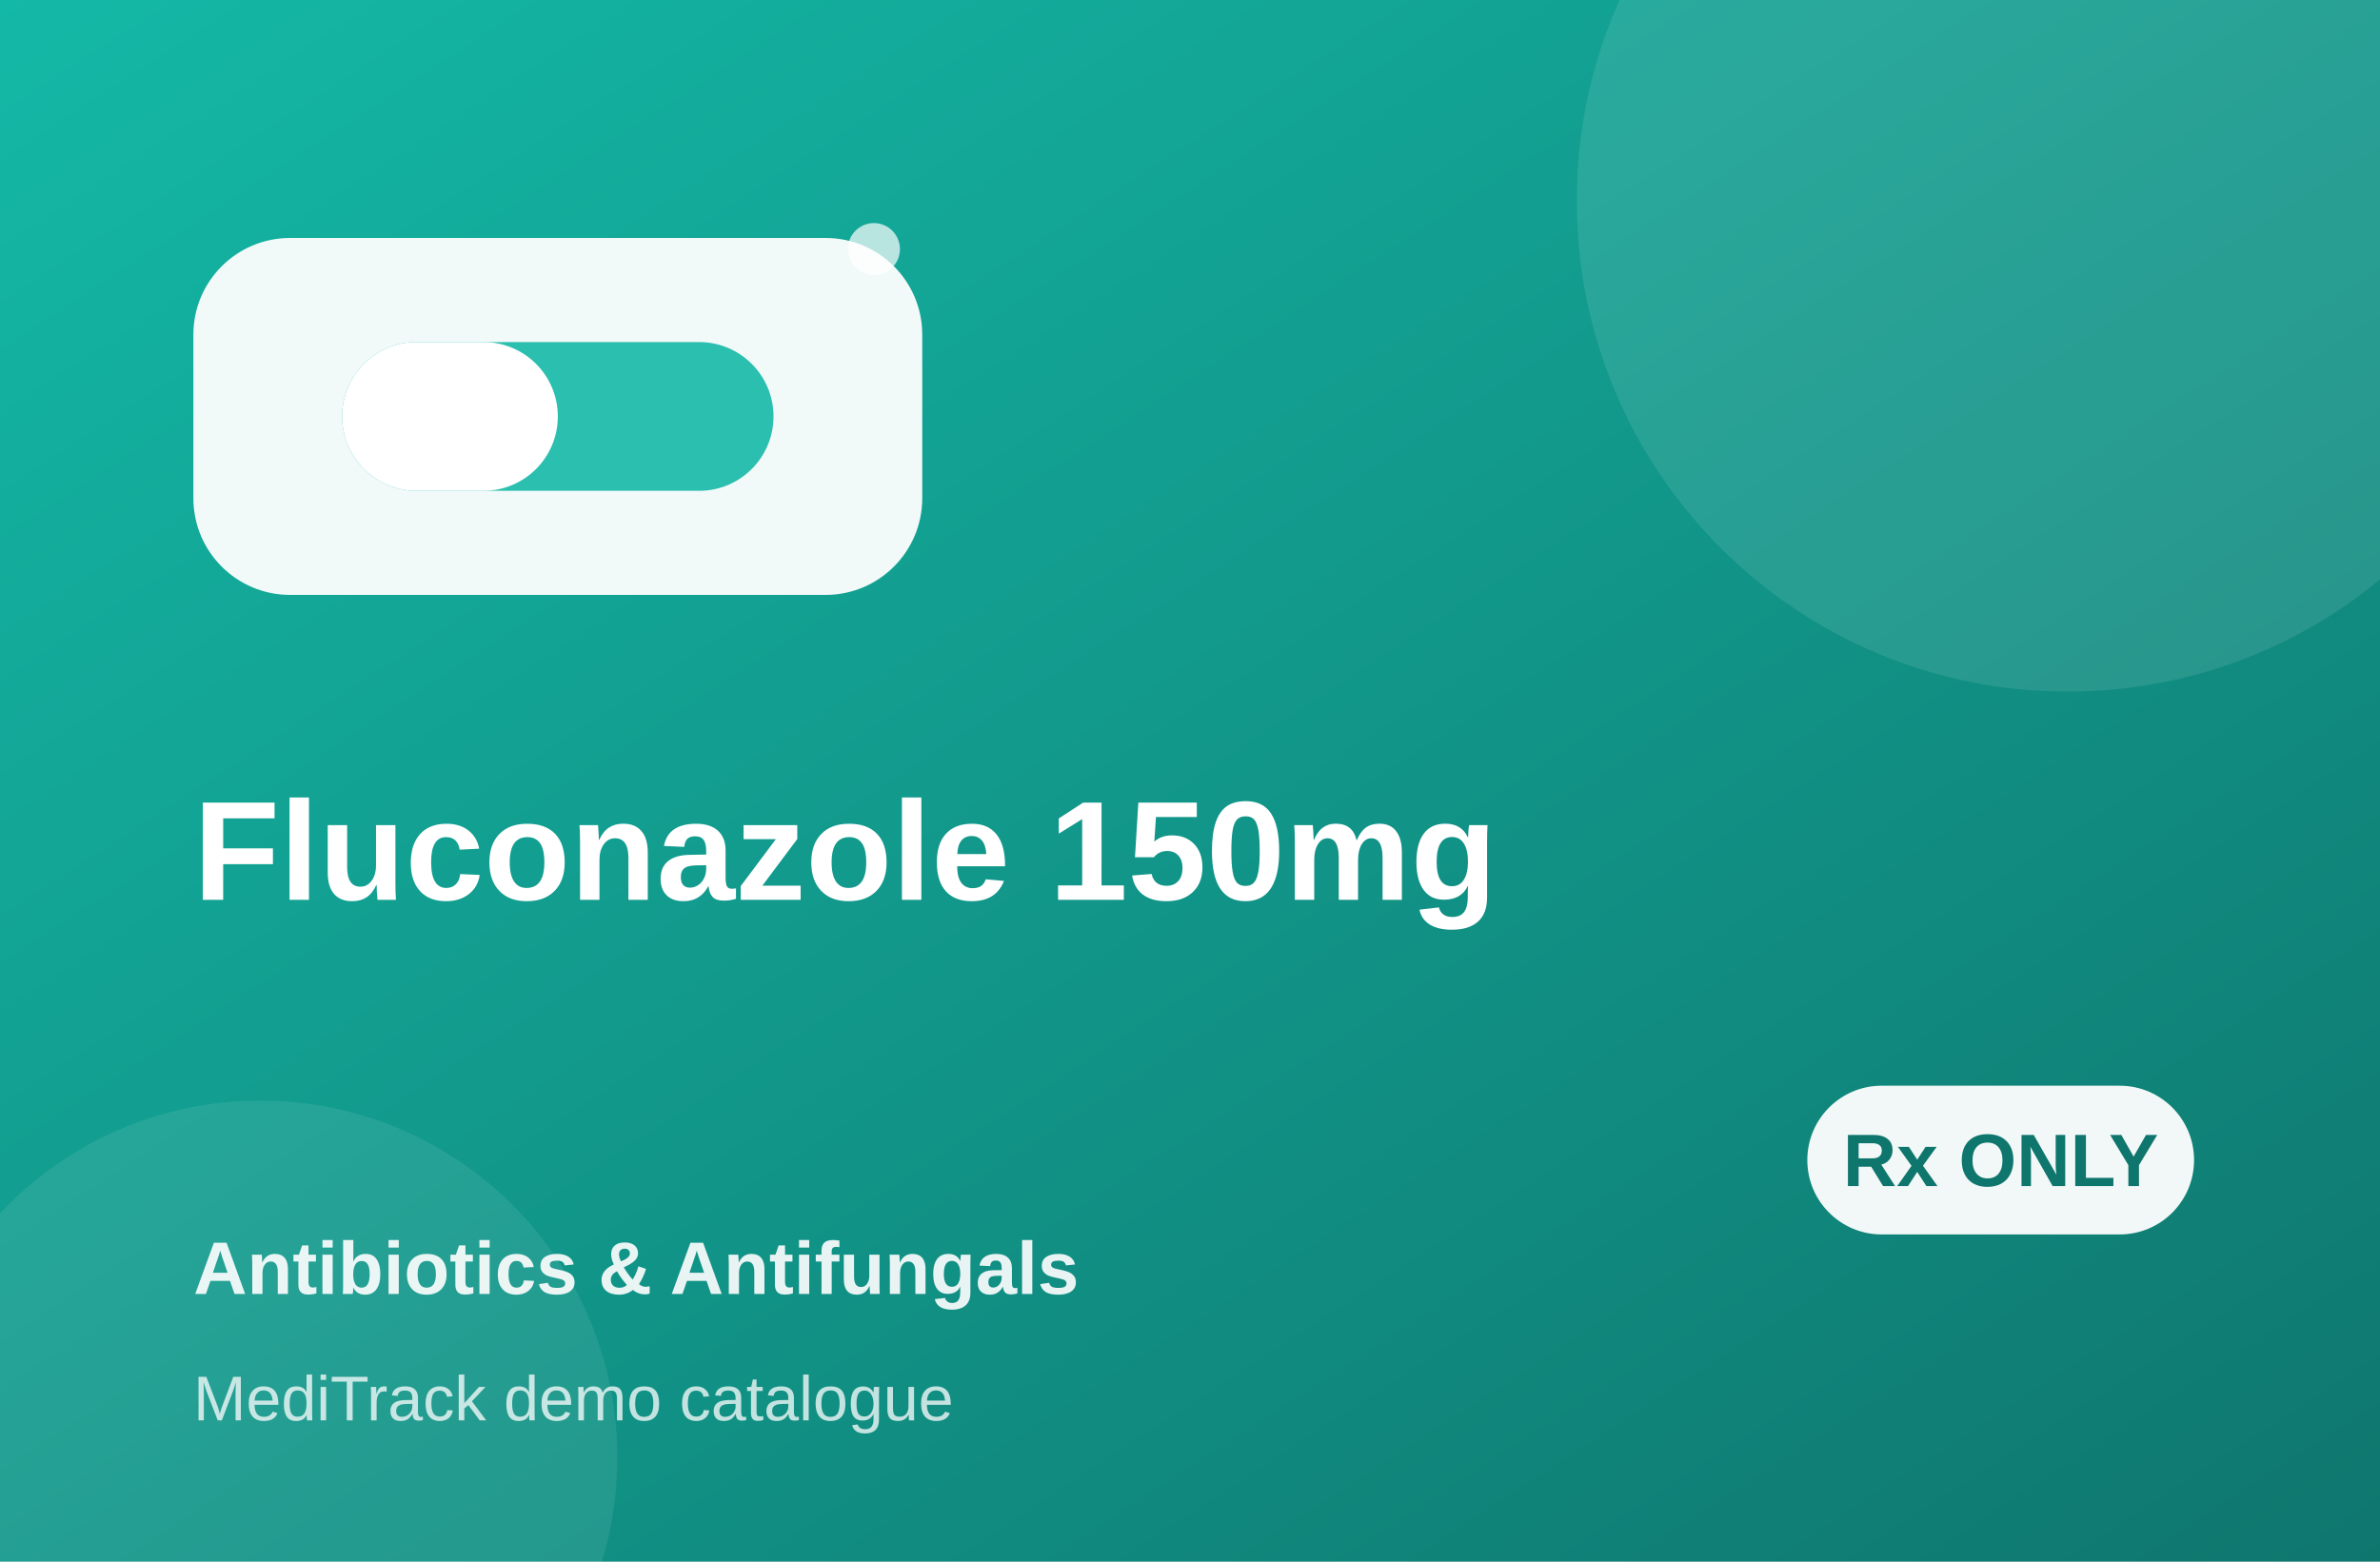
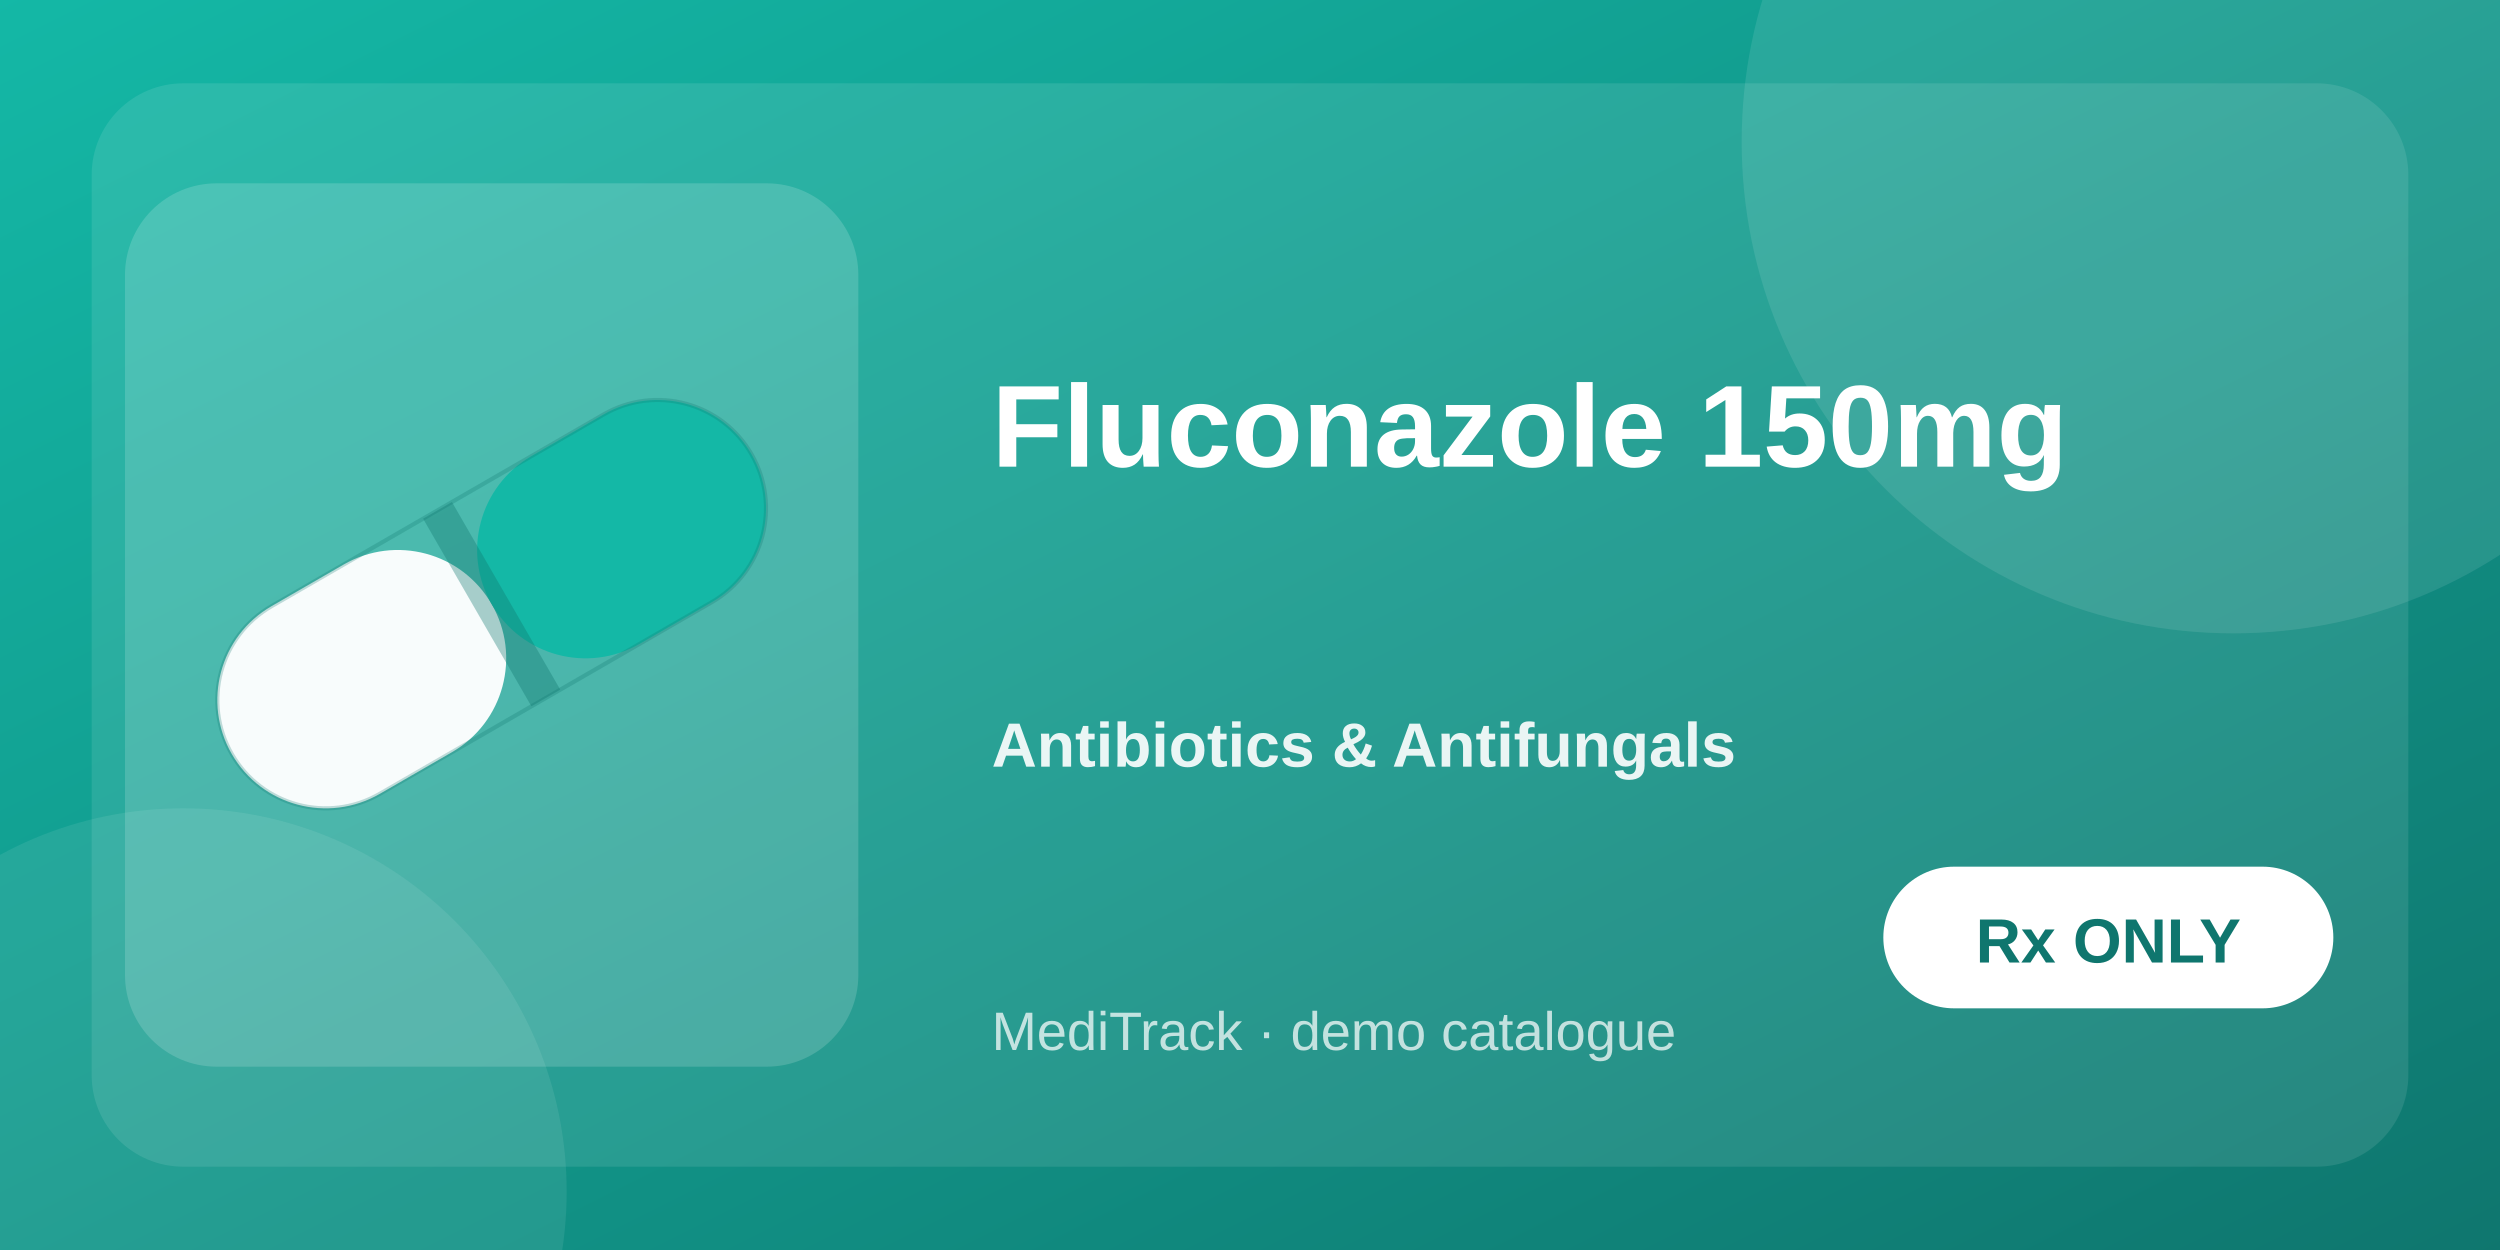
- <svg xmlns="http://www.w3.org/2000/svg" width="640" height="420" viewBox="0 0 640 420" role="img" aria-label="Fluconazole 150mg">
+ <svg xmlns="http://www.w3.org/2000/svg" width="600" height="300" viewBox="0 0 600 300" role="img" aria-label="Fluconazole 150mg">
  <defs>
    <linearGradient id="bg" x1="0" y1="0" x2="1" y2="1">
      <stop offset="0" stop-color="#14b8a6" />
      <stop offset="1" stop-color="#0f766e" />
    </linearGradient>
  </defs>
-   <rect width="640" height="420" fill="url(#bg)" />
-   <circle cx="556" cy="54" r="132" fill="#ffffff" opacity="0.10" />
-   <circle cx="70" cy="392" r="96" fill="#ffffff" opacity="0.08" />
-   <rect x="52" y="64" width="196" height="96" rx="26" fill="#ffffff" opacity="0.94" />
-   <rect x="92" y="92" width="116" height="40" rx="20" fill="#14b8a6" opacity="0.9" />
-   <rect x="92" y="92" width="58" height="40" rx="20" fill="#ffffff" />
-   <rect x="228" y="60" width="14" height="14" rx="7" fill="#ffffff" opacity="0.7" />
-   <text x="52" y="242" font-family="Arial, Helvetica, sans-serif" font-size="38" font-weight="700" fill="#ffffff">Fluconazole 150mg</text>
-   <text x="52" y="348" font-family="Arial, Helvetica, sans-serif" font-size="20" font-weight="600" fill="#ffffff" opacity="0.9">Antibiotics &amp; Antifungals</text>
-   <text x="52" y="382" font-family="Arial, Helvetica, sans-serif" font-size="17" fill="#ffffff" opacity="0.75">MediTrack demo catalogue</text>
-   <rect x="486" y="292" width="104" height="40" rx="20" fill="#ffffff" opacity="0.94" />
-   <text x="538" y="319" text-anchor="middle" font-family="Arial, Helvetica, sans-serif" font-size="20" font-weight="700" fill="#0f766e">Rx ONLY</text>
+   <rect width="600" height="300" fill="url(#bg)" />
+   <circle cx="536" cy="34" r="118" fill="#ffffff" opacity="0.10" />
+   <circle cx="44" cy="286" r="92" fill="#ffffff" opacity="0.08" />
+   <rect x="22" y="20" width="556" height="260" rx="22" fill="#ffffff" opacity="0.10" />
+   <rect x="30" y="44" width="176" height="212" rx="22" fill="#ffffff" opacity="0.16" />
+   <g transform="translate(118 145) rotate(-30)">
+     <rect x="-72" y="-26" width="72" height="52" rx="26" fill="#ffffff" opacity="0.96" />
+     <rect x="0" y="-26" width="72" height="52" rx="26" fill="#14b8a6" />
+     <rect x="-4" y="-26" width="8" height="52" fill="#0f766e" opacity="0.35" />
+     <rect x="-72" y="-26" width="144" height="52" rx="26" fill="none" stroke="#0f766e" stroke-opacity="0.25" />
+   </g>
+   <text x="238" y="112" font-family="Arial, Helvetica, sans-serif" font-size="28" font-weight="700" fill="#ffffff">Fluconazole 150mg</text>
+   <text x="238" y="184" font-family="Arial, Helvetica, sans-serif" font-size="15" font-weight="600" fill="#ffffff" opacity="0.9">Antibiotics &amp; Antifungals</text>
+   <text x="238" y="252" font-family="Arial, Helvetica, sans-serif" font-size="13" fill="#ffffff" opacity="0.72">MediTrack · demo catalogue</text>
+   <rect x="452" y="208" width="108" height="34" rx="17" fill="#ffffff" />
+   <text x="506" y="231" text-anchor="middle" font-family="Arial, Helvetica, sans-serif" font-size="15" font-weight="700" fill="#0f766e">Rx ONLY</text>
</svg>
